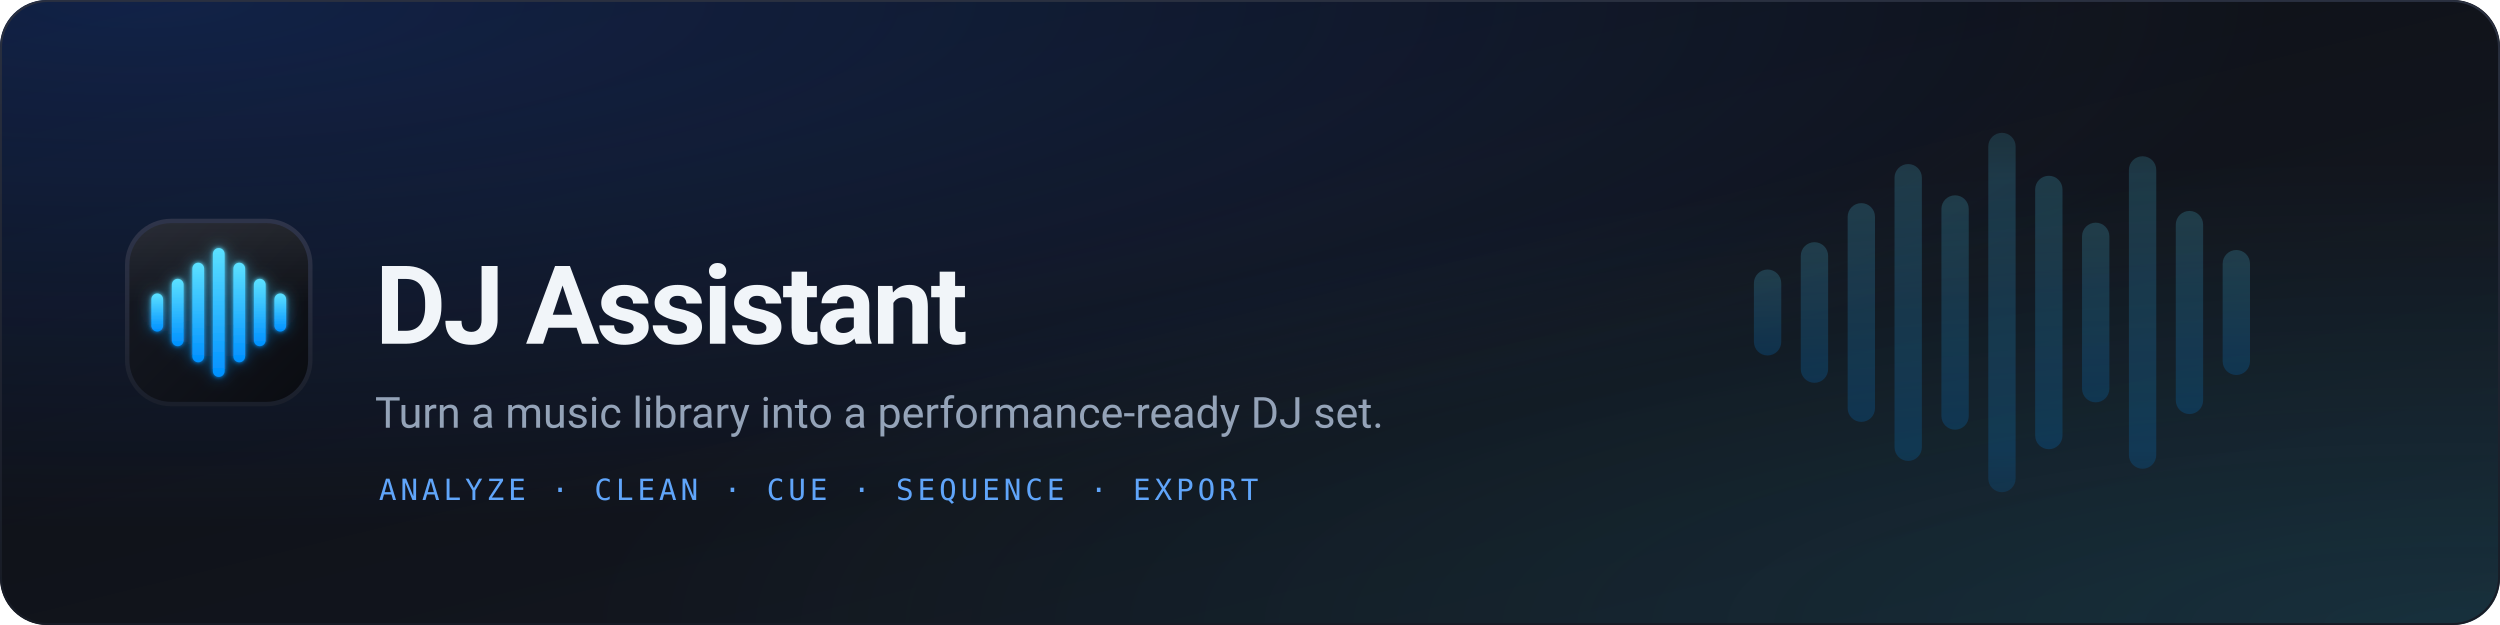
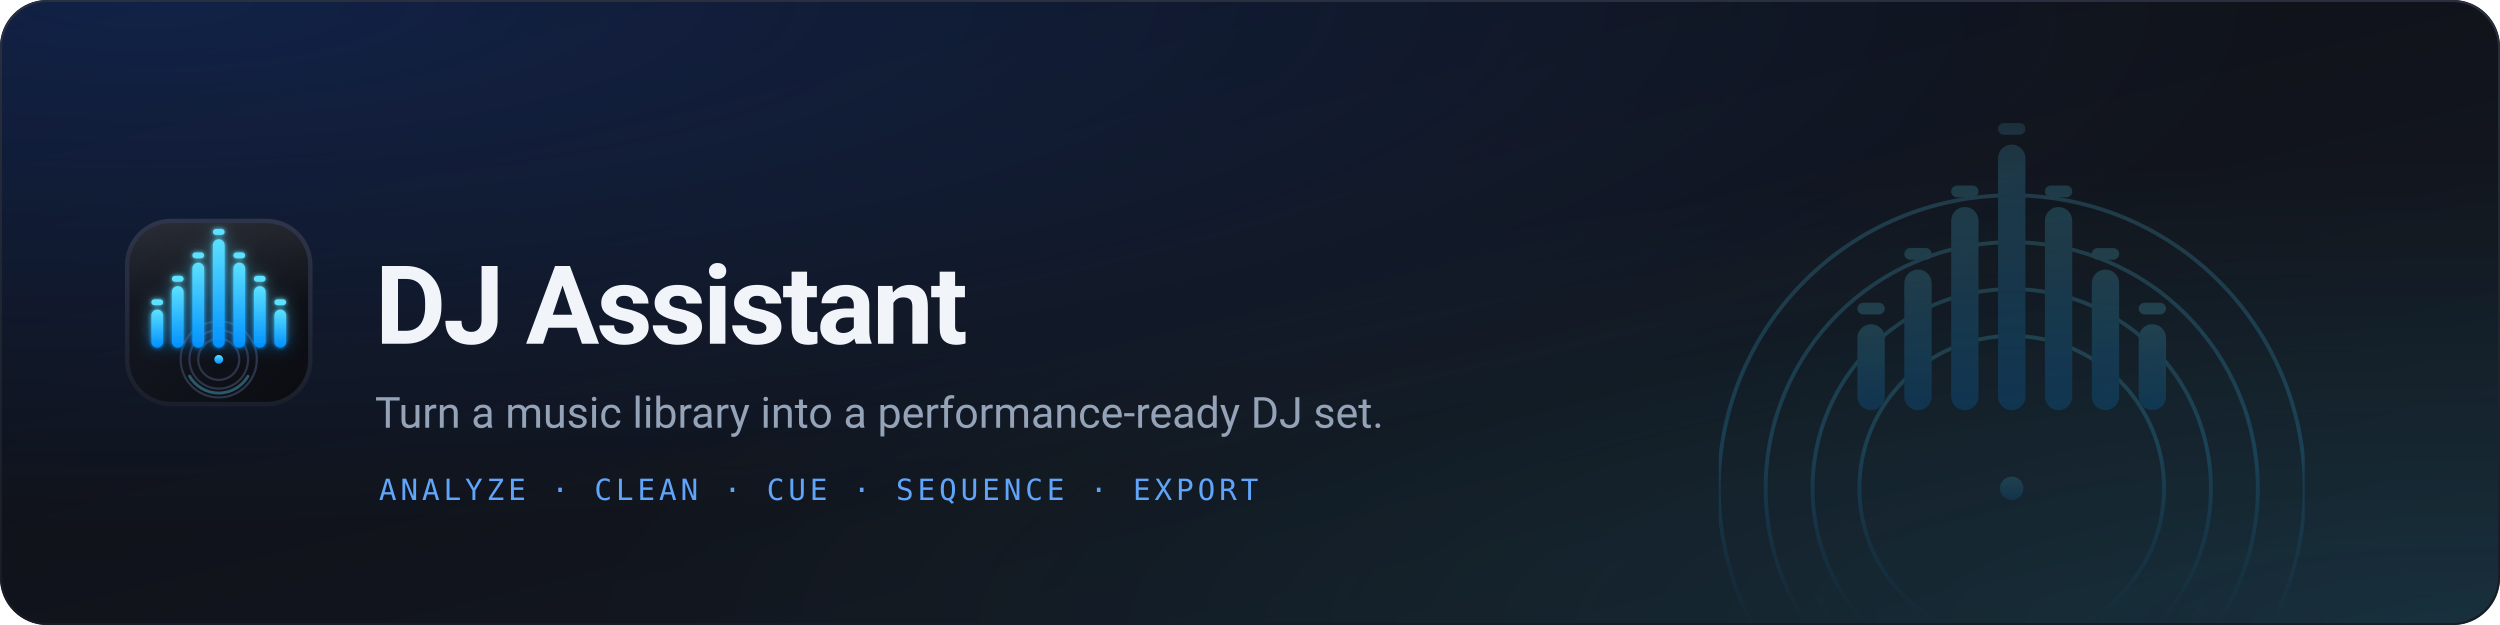
<svg xmlns="http://www.w3.org/2000/svg" width="1280" height="320" viewBox="0 0 1280 320" role="img" aria-label="DJ Assistant — turn a music library into a performance-ready DJ set">
  <defs>
    <linearGradient id="bnBg" x1="0" y1="0" x2="1" y2="1">
      <stop offset="0" stop-color="#0B0D12" />
      <stop offset="1" stop-color="#161A24" />
    </linearGradient>
    <radialGradient id="bnRadialA" cx="0.06" cy="0" r="0.85">
      <stop offset="0" stop-color="#2563EB" stop-opacity="0.24" />
      <stop offset="1" stop-color="#2563EB" stop-opacity="0" />
    </radialGradient>
    <radialGradient id="bnRadialB" cx="0.98" cy="1" r="0.75">
      <stop offset="0" stop-color="#22D3EE" stop-opacity="0.12" />
      <stop offset="1" stop-color="#22D3EE" stop-opacity="0" />
    </radialGradient>
    <linearGradient id="bnBorder" x1="0" y1="0" x2="0" y2="1">
      <stop offset="0" stop-color="#2A3040" />
      <stop offset="1" stop-color="#171B25" />
    </linearGradient>
    <linearGradient id="bnTile" x1="0" y1="0" x2="1" y2="1">
      <stop offset="0" stop-color="#171B25" />
      <stop offset="1" stop-color="#0A0C11" />
    </linearGradient>
    <linearGradient id="bnSheen" x1="0" y1="0" x2="0" y2="1">
      <stop offset="0" stop-color="#FFFFFF" stop-opacity="0.08" />
      <stop offset="0.45" stop-color="#FFFFFF" stop-opacity="0" />
    </linearGradient>
    <linearGradient id="bnTileBorder" x1="0" y1="0" x2="0" y2="1">
      <stop offset="0" stop-color="#2E344A" />
      <stop offset="1" stop-color="#1A1F2B" />
    </linearGradient>
    <linearGradient id="bnEq" x1="0" y1="0" x2="0" y2="1">
      <stop offset="0" stop-color="#5CE1FF" />
      <stop offset="1" stop-color="#0090FF" />
    </linearGradient>
    <linearGradient id="bnFade" x1="0" y1="0" x2="0" y2="1">
      <stop offset="0" stop-color="#FFFFFF" stop-opacity="0" />
      <stop offset="0.28" stop-color="#FFFFFF" stop-opacity="1" />
      <stop offset="0.72" stop-color="#FFFFFF" stop-opacity="1" />
      <stop offset="1" stop-color="#FFFFFF" stop-opacity="0" />
    </linearGradient>
    <mask id="bnMotifMask">
      <rect x="880" y="0" width="300" height="320" fill="url(#bnFade)" />
    </mask>
    <filter id="bnGlow" x="-50%" y="-50%" width="200%" height="200%">
      <feGaussianBlur in="SourceGraphic" stdDeviation="5" result="glowWide" />
      <feComponentTransfer in="glowWide" result="glowSoft">
        <feFuncA type="linear" slope="0.55" />
      </feComponentTransfer>
      <feGaussianBlur in="SourceGraphic" stdDeviation="1.5" result="glowTight" />
      <feMerge>
        <feMergeNode in="glowSoft" />
        <feMergeNode in="glowTight" />
        <feMergeNode in="SourceGraphic" />
      </feMerge>
    </filter>
    <clipPath id="bnTileClip">
      <rect x="1.5" y="1.5" width="125" height="125" rx="30" />
    </clipPath>
  </defs>
  <rect width="1280" height="320" rx="24" fill="url(#bnBg)" />
  <rect width="1280" height="320" rx="24" fill="url(#bnRadialA)" />
  <rect width="1280" height="320" rx="24" fill="url(#bnRadialB)" />
-   <g fill="url(#bnEq)" opacity="0.18" mask="url(#bnMotifMask)">
-     <rect x="898" y="138" width="14" height="44" rx="7" />
-     <rect x="922" y="124" width="14" height="72" rx="7" />
-     <rect x="946" y="104" width="14" height="112" rx="7" />
-     <rect x="970" y="84" width="14" height="152" rx="7" />
-     <rect x="994" y="100" width="14" height="120" rx="7" />
-     <rect x="1018" y="68" width="14" height="184" rx="7" />
-     <rect x="1042" y="90" width="14" height="140" rx="7" />
-     <rect x="1066" y="114" width="14" height="92" rx="7" />
-     <rect x="1090" y="80" width="14" height="160" rx="7" />
-     <rect x="1114" y="108" width="14" height="104" rx="7" />
-     <rect x="1138" y="128" width="14" height="64" rx="7" />
+   <g opacity="0.18" mask="url(#bnMotifMask)">
+     <g fill="none" stroke="url(#bnEq)" stroke-width="2">
+       <circle cx="1030" cy="250" r="150" />
+       <circle cx="1030" cy="250" r="126" />
+       <circle cx="1030" cy="250" r="102" />
+       <circle cx="1030" cy="250" r="78" />
+     </g>
+     <path d="M931.28 307A114 114 0 0 0 1128.72 307" fill="none" stroke="#5CE1FF" stroke-opacity="0.5" stroke-width="3" stroke-linecap="round" />
+     <circle cx="1030" cy="250" r="6" fill="url(#bnEq)" />
+     <g fill="url(#bnEq)">
+       <rect x="951" y="166" width="14" height="44" rx="7" />
+       <rect x="975" y="138" width="14" height="72" rx="7" />
+       <rect x="999" y="106" width="14" height="104" rx="7" />
+       <rect x="1023" y="74" width="14" height="136" rx="7" />
+       <rect x="1047" y="106" width="14" height="104" rx="7" />
+       <rect x="1071" y="138" width="14" height="72" rx="7" />
+       <rect x="1095" y="166" width="14" height="44" rx="7" />
+     </g>
+     <g fill="#5CE1FF">
+       <rect x="951" y="155" width="14" height="6" rx="3" />
+       <rect x="975" y="127" width="14" height="6" rx="3" />
+       <rect x="999" y="95" width="14" height="6" rx="3" />
+       <rect x="1023" y="63" width="14" height="6" rx="3" />
+       <rect x="1047" y="95" width="14" height="6" rx="3" />
+       <rect x="1071" y="127" width="14" height="6" rx="3" />
+       <rect x="1095" y="155" width="14" height="6" rx="3" />
+     </g>
  </g>
  <g transform="translate(64 112) scale(0.75)">
    <rect x="1.5" y="1.5" width="125" height="125" rx="30" fill="url(#bnTile)" />
    <rect x="1.5" y="1.5" width="125" height="125" fill="url(#bnSheen)" clip-path="url(#bnTileClip)" />
-     <g fill="url(#bnEq)" filter="url(#bnGlow)">
-       <rect x="18" y="51" width="8" height="26" rx="4" />
-       <rect x="32" y="41" width="8" height="46" rx="4" />
-       <rect x="46" y="30" width="8" height="68" rx="4" />
-       <rect x="60" y="20" width="8" height="88" rx="4" />
-       <rect x="74" y="30" width="8" height="68" rx="4" />
-       <rect x="88" y="41" width="8" height="46" rx="4" />
-       <rect x="102" y="51" width="8" height="26" rx="4" />
+     <g clip-path="url(#bnTileClip)">
+       <g fill="none" stroke="#2E344A" stroke-width="1.5">
+         <circle cx="64" cy="96" r="26" />
+         <circle cx="64" cy="96" r="20" />
+         <circle cx="64" cy="96" r="14" />
+       </g>
+       <path d="M44.08 107.5A23 23 0 0 0 83.92 107.5" fill="none" stroke="#5CE1FF" stroke-opacity="0.35" stroke-width="2" stroke-linecap="round" />
+       <circle cx="64" cy="96" r="3" fill="url(#bnEq)" />
+       <g filter="url(#bnGlow)">
+         <g fill="url(#bnEq)">
+           <rect x="18" y="62" width="8" height="26" rx="4" />
+           <rect x="32" y="46" width="8" height="42" rx="4" />
+           <rect x="46" y="30" width="8" height="58" rx="4" />
+           <rect x="60" y="14" width="8" height="74" rx="4" />
+           <rect x="74" y="30" width="8" height="58" rx="4" />
+           <rect x="88" y="46" width="8" height="42" rx="4" />
+           <rect x="102" y="62" width="8" height="26" rx="4" />
+         </g>
+         <g fill="#5CE1FF">
+           <rect x="18" y="55" width="8" height="4" rx="2" />
+           <rect x="32" y="39" width="8" height="4" rx="2" />
+           <rect x="46" y="23" width="8" height="4" rx="2" />
+           <rect x="60" y="7" width="8" height="4" rx="2" />
+           <rect x="74" y="23" width="8" height="4" rx="2" />
+           <rect x="88" y="39" width="8" height="4" rx="2" />
+           <rect x="102" y="55" width="8" height="4" rx="2" />
+         </g>
+       </g>
    </g>
    <rect x="1.5" y="1.5" width="125" height="125" rx="30" fill="none" stroke="url(#bnTileBorder)" stroke-width="3" />
  </g>
  <text x="192" y="176" font-family="ui-sans-serif, -apple-system, 'Segoe UI', Roboto, Helvetica, Arial, sans-serif" font-size="56" font-weight="700" letter-spacing="-1.5" fill="#F1F5F9">DJ Assistant</text>
  <text x="192" y="219" font-family="ui-sans-serif, -apple-system, 'Segoe UI', Roboto, Helvetica, Arial, sans-serif" font-size="22" font-weight="400" fill="#94A3B8">Turn a music library into a performance-ready DJ set.</text>
  <text x="194" y="256" font-family="ui-monospace, SFMono-Regular, 'SF Mono', Menlo, Consolas, monospace" font-size="15" font-weight="500" letter-spacing="2" fill="#60A5FA">ANALYZE · CLEAN · CUE · SEQUENCE · EXPORT</text>
  <rect x="0.5" y="0.5" width="1279" height="319" rx="24" fill="none" stroke="url(#bnBorder)" />
</svg>
